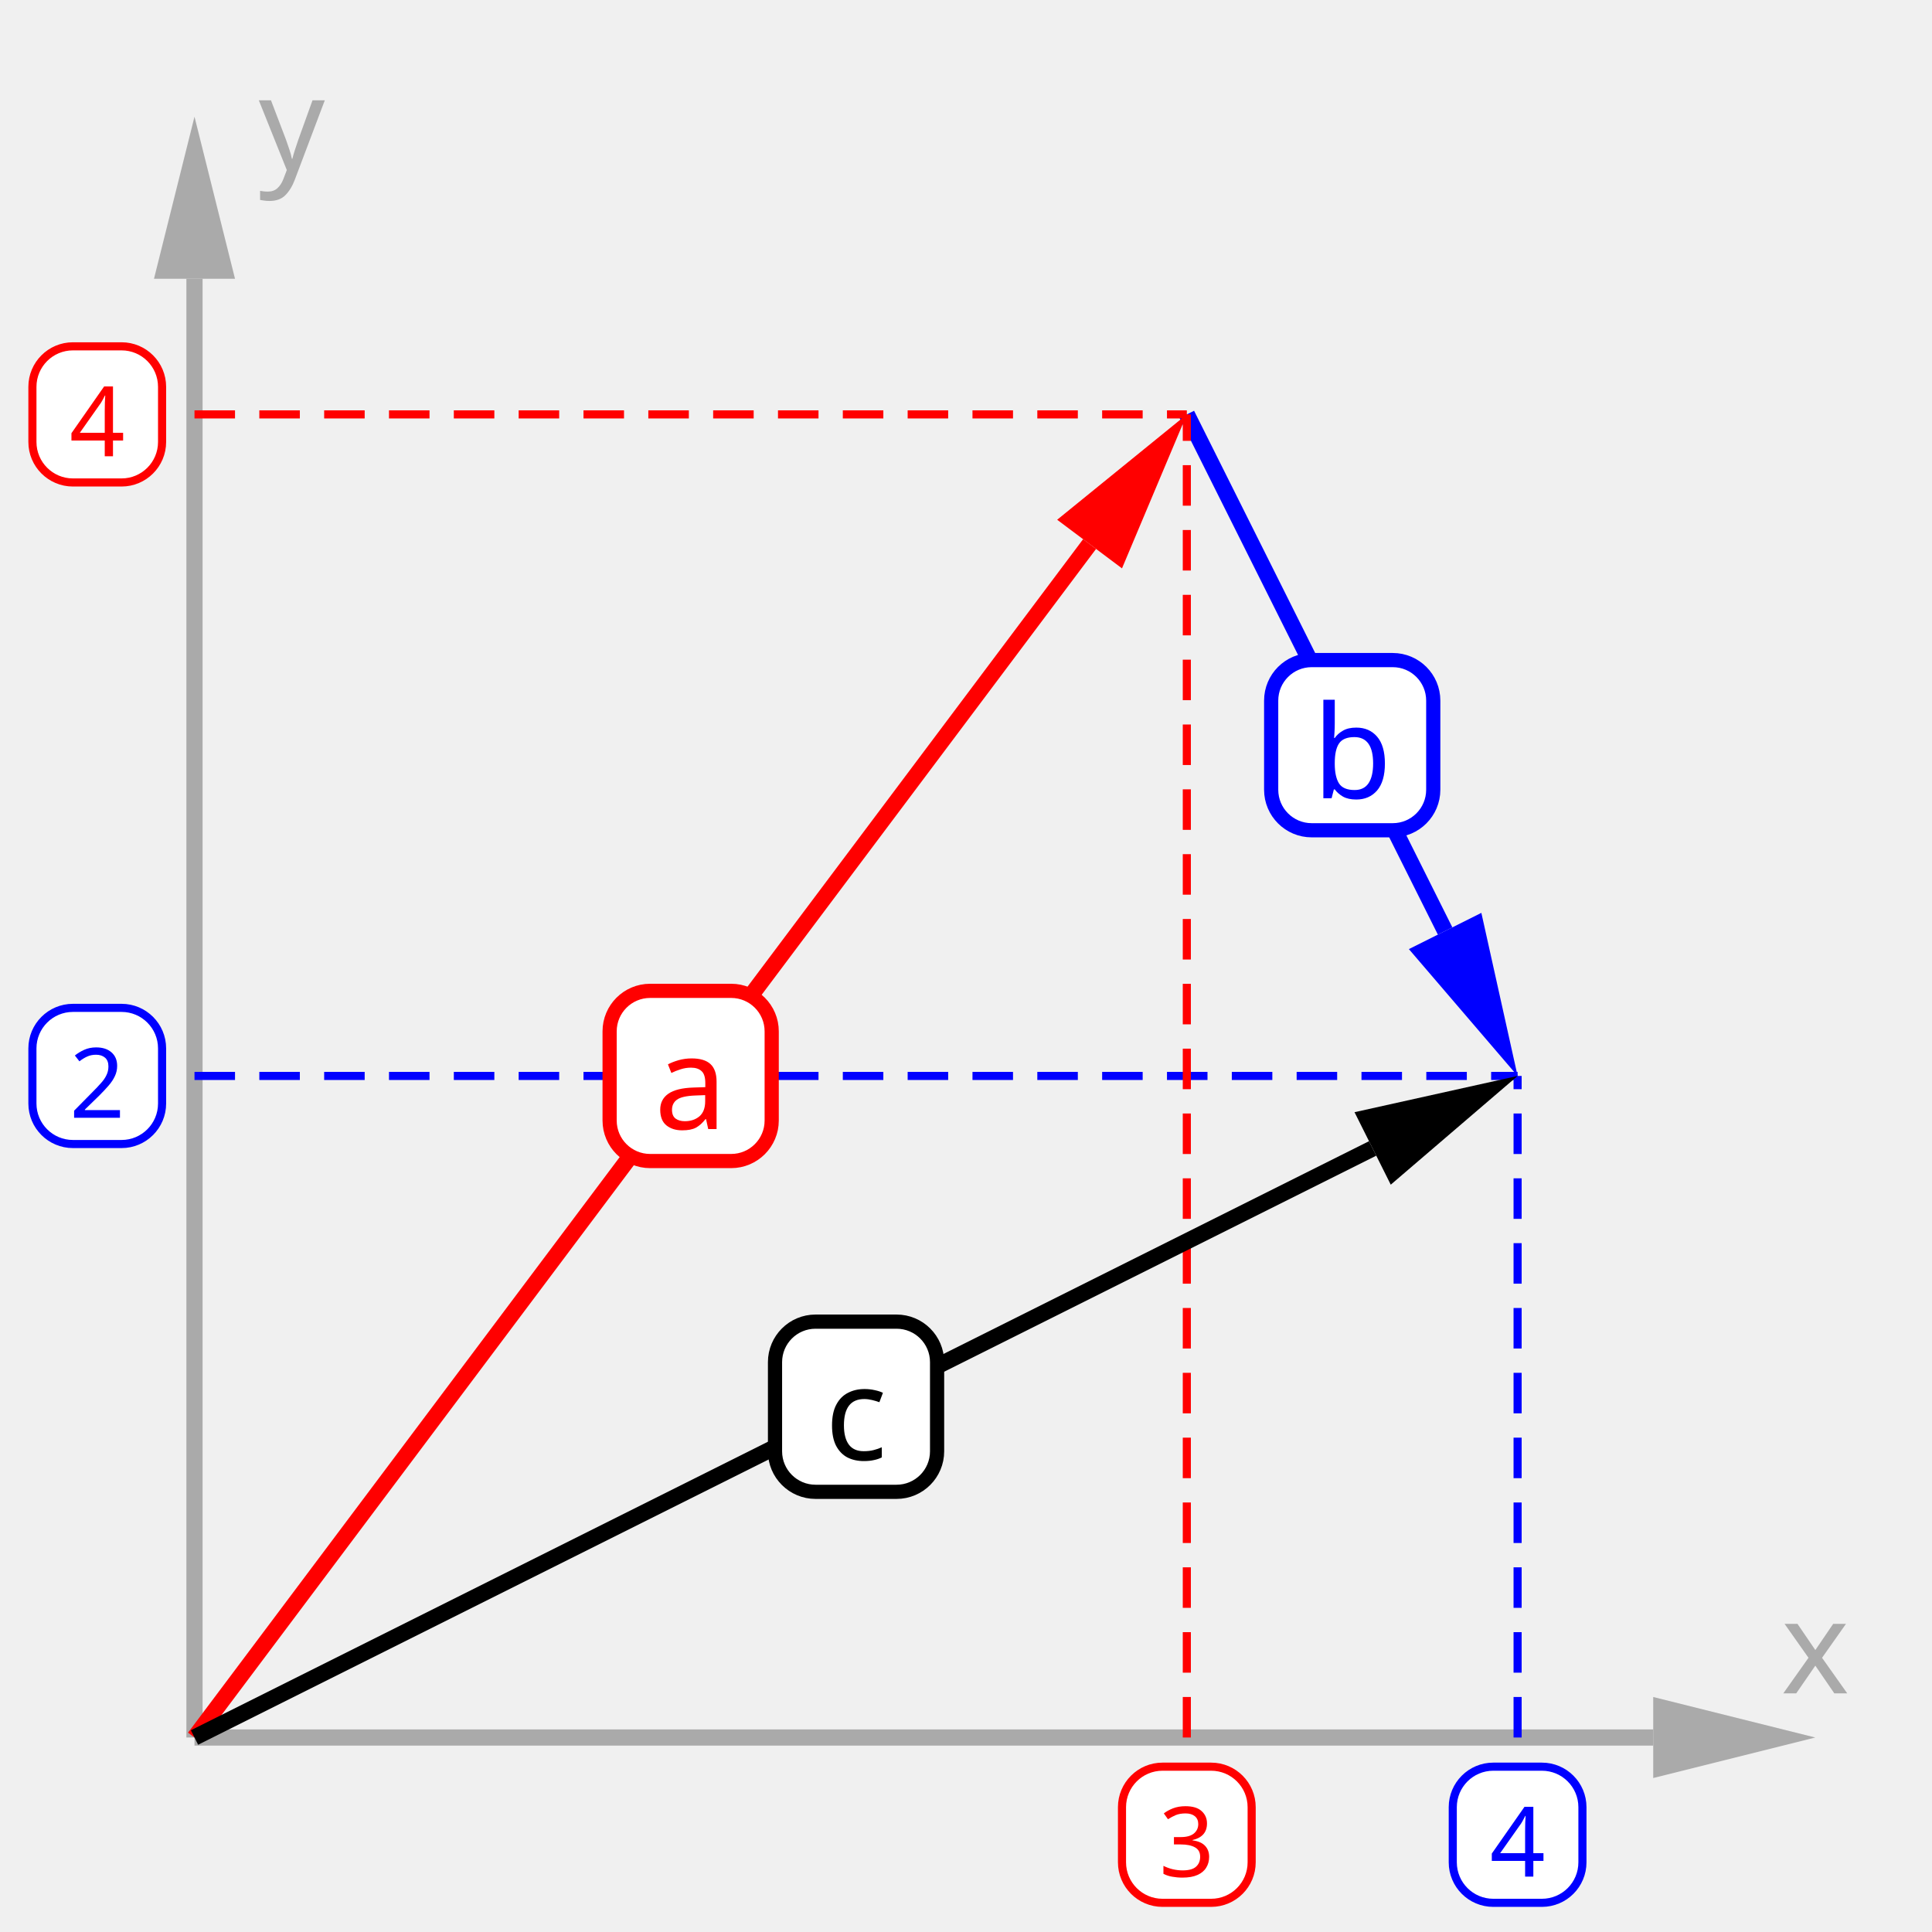
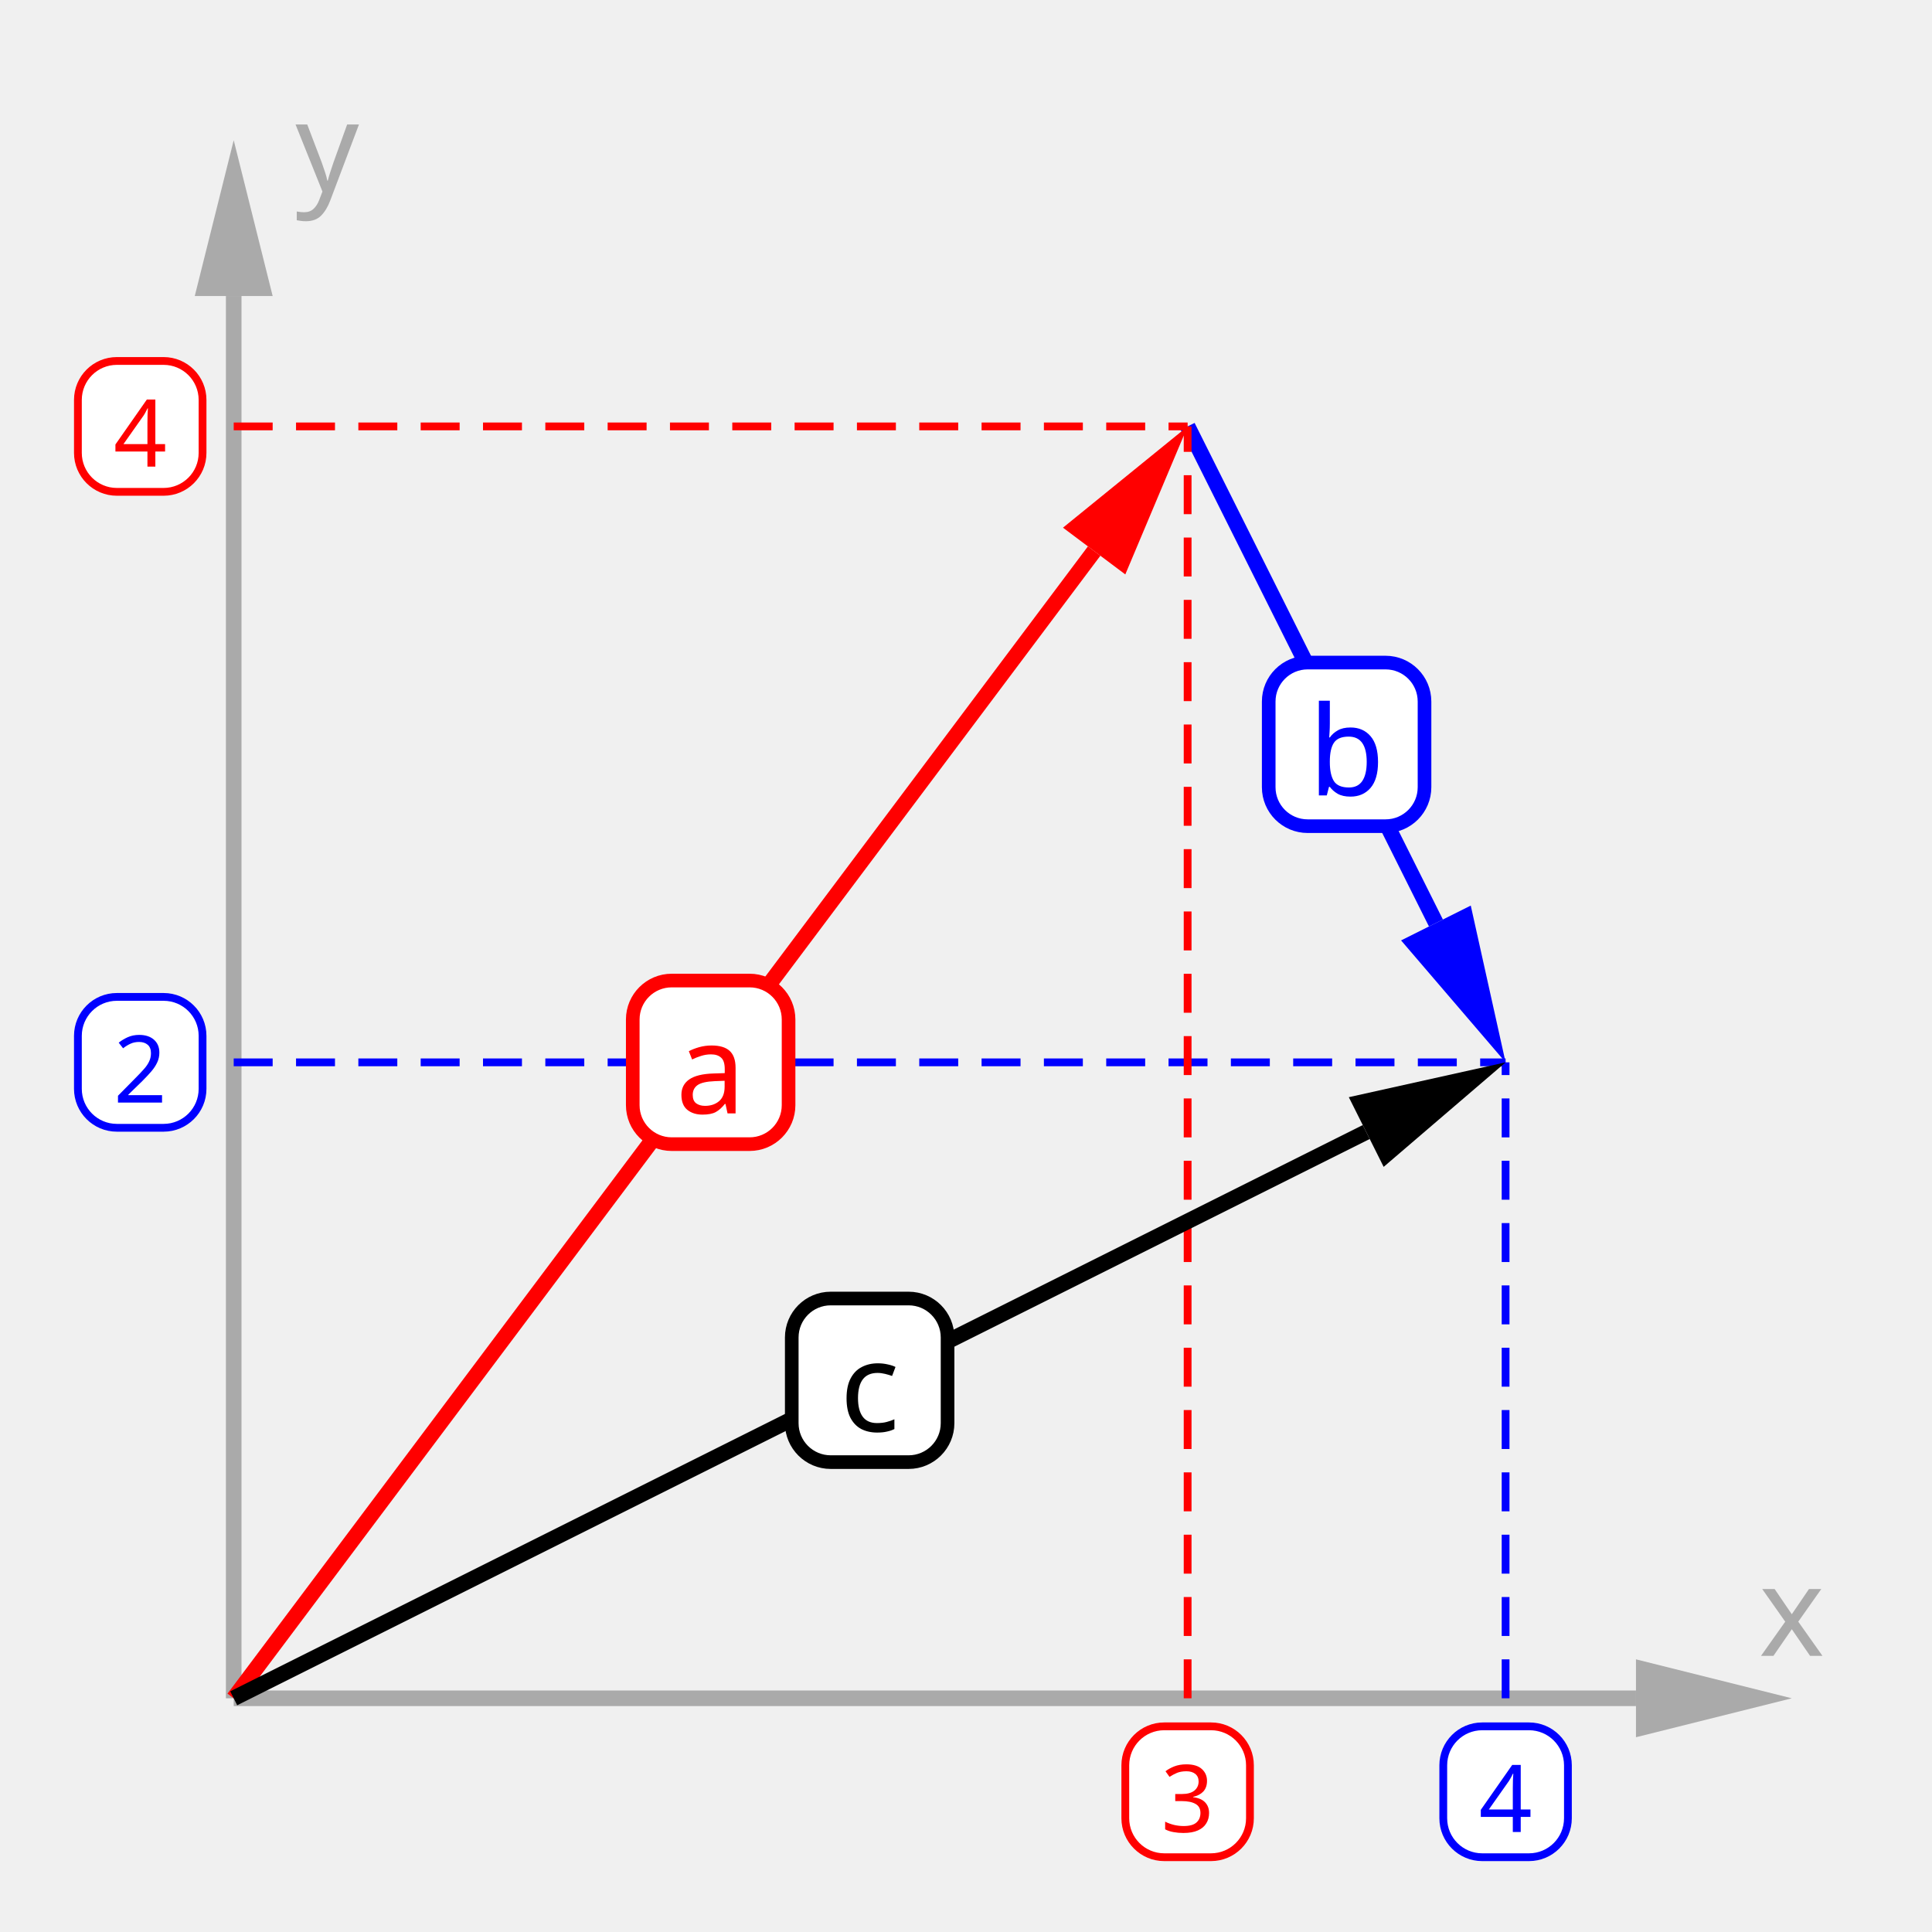
- <svg xmlns="http://www.w3.org/2000/svg" width="200" height="200" viewBox="-24 -14.4 238.4 238.4" style="background: rgb(255, 255, 255); border-radius: 8px;">
+ <svg xmlns="http://www.w3.org/2000/svg" width="200" height="200" viewBox="-30 -18 248 248" style="background: rgb(255, 255, 255); border-radius: 8px;">
  <defs>
    <pattern id="grid-1-#ccc-#fff-200-200-40.816326530612244-40.816326530612244" width="40.816" height="40.816" patternUnits="userSpaceOnUse" patternTransform="translate(0, 0)">
      <path d="M 0 0 L 0 40.816 40.816 40.816 40.816 0 0 0" fill="#fff" stroke="#ccc" stroke-width="0.5" />
    </pattern>
  </defs>
  <rect width="200" height="200" fill="url(#grid-1-#ccc-#fff-200-200-40.816326530612244-40.816326530612244)" style="     transform: scaleY(-1);     transform-origin: 0 100px;   " />
  <defs>
    <marker id="h-3" markerWidth="10" markerHeight="5" refY="2.5" orient="auto">
      <polygon points="0 0, 10 2.5, 0 5" fill="#aaa" />
    </marker>
  </defs>
  <line x1="0" y1="200" x2="180" y2="200" stroke="#aaa" stroke-width="2" marker-end="url(#h-3)" />
  <defs>
    <marker id="h-4" markerWidth="10" markerHeight="5" refY="2.5" orient="auto">
      <polygon points="0 0, 10 2.5, 0 5" fill="#aaa" />
    </marker>
  </defs>
  <line x1="0" y1="200" x2="1.1021821192326179e-14" y2="20" stroke="#aaa" stroke-width="2" marker-end="url(#h-4)" />
  <text x="200" y="189" width="20" fill="#aaa" style="dominant-baseline: middle; text-anchor: middle; font: normal 16px sans-serif">
      x
    </text>
  <text x="12" y="1" width="20" fill="#aaa" style="dominant-baseline: middle; text-anchor: middle; font: normal 16px sans-serif">
      y
    </text>
  <defs>
    <marker id="h-5" markerWidth="10" markerHeight="5" refY="2.5" orient="auto">
      <polygon points="0 0, 10 2.5, 0 5" fill="blue" />
    </marker>
  </defs>
  <line x1="122.449" y1="36.735" x2="154.321" y2="100.479" stroke="blue" stroke-width="2" marker-end="url(#h-5)" />
  <rect x="132.857" y="67.051" width="20" height="21" fill="#fff" stroke="blue" stroke-width="1.75" rx="5" />
  <text x="142.857" y="78.551" width="20" fill="blue" style="dominant-baseline: middle; text-anchor: middle; font: normal 16px sans-serif">
      b
    </text>
  <line x1="163.265" y1="200" x2="163.265" y2="118.367" stroke="blue" stroke-width="1" stroke-dasharray="5,3" />
  <line x1="0" y1="118.367" x2="163.265" y2="118.367" stroke="blue" stroke-width="1" stroke-dasharray="5,3" />
  <rect x="155.265" y="203.6" width="16" height="16.8" fill="#fff" stroke="blue" stroke-width="1" rx="5" />
  <text x="163.265" y="213" width="16" fill="blue" style="dominant-baseline: middle; text-anchor: middle; font: normal 12px sans-serif">
      4
    </text>
  <rect x="-20" y="109.967" width="16" height="16.8" fill="#fff" stroke="blue" stroke-width="1" rx="5" />
  <text x="-12" y="119.367" width="16" fill="blue" style="dominant-baseline: middle; text-anchor: middle; font: normal 12px sans-serif">
      2
    </text>
  <defs>
    <marker id="h-6" markerWidth="10" markerHeight="5" refY="2.5" orient="auto">
      <polygon points="0 0, 10 2.5, 0 5" fill="red" />
    </marker>
  </defs>
  <line x1="0" y1="200" x2="110.449" y2="52.735" stroke="red" stroke-width="2" marker-end="url(#h-6)" />
  <rect x="51.224" y="107.867" width="20" height="21" fill="#fff" stroke="red" stroke-width="1.75" rx="5" />
  <text x="61.224" y="119.367" width="20" fill="red" style="dominant-baseline: middle; text-anchor: middle; font: normal 16px sans-serif">
      a
    </text>
  <line x1="122.449" y1="200" x2="122.449" y2="36.735" stroke="red" stroke-width="1" stroke-dasharray="5,3" />
  <line x1="0" y1="36.735" x2="122.449" y2="36.735" stroke="red" stroke-width="1" stroke-dasharray="5,3" />
  <rect x="114.449" y="203.6" width="16" height="16.8" fill="#fff" stroke="red" stroke-width="1" rx="5" />
  <text x="122.449" y="213" width="16" fill="red" style="dominant-baseline: middle; text-anchor: middle; font: normal 12px sans-serif">
      3
    </text>
  <rect x="-20" y="28.335" width="16" height="16.8" fill="#fff" stroke="red" stroke-width="1" rx="5" />
  <text x="-12" y="37.735" width="16" fill="red" style="dominant-baseline: middle; text-anchor: middle; font: normal 12px sans-serif">
      4
    </text>
  <defs>
    <marker id="h-7" markerWidth="10" markerHeight="5" refY="2.5" orient="auto">
      <polygon points="0 0, 10 2.5, 0 5" fill="#000" />
    </marker>
  </defs>
  <line x1="0" y1="200" x2="145.377" y2="127.312" stroke="#000" stroke-width="2" marker-end="url(#h-7)" />
  <rect x="71.633" y="148.684" width="20" height="21" fill="#fff" stroke="#000" stroke-width="1.75" rx="5" />
  <text x="81.633" y="160.184" width="20" fill="#000" style="dominant-baseline: middle; text-anchor: middle; font: normal 16px sans-serif">
      c
    </text>
</svg>
